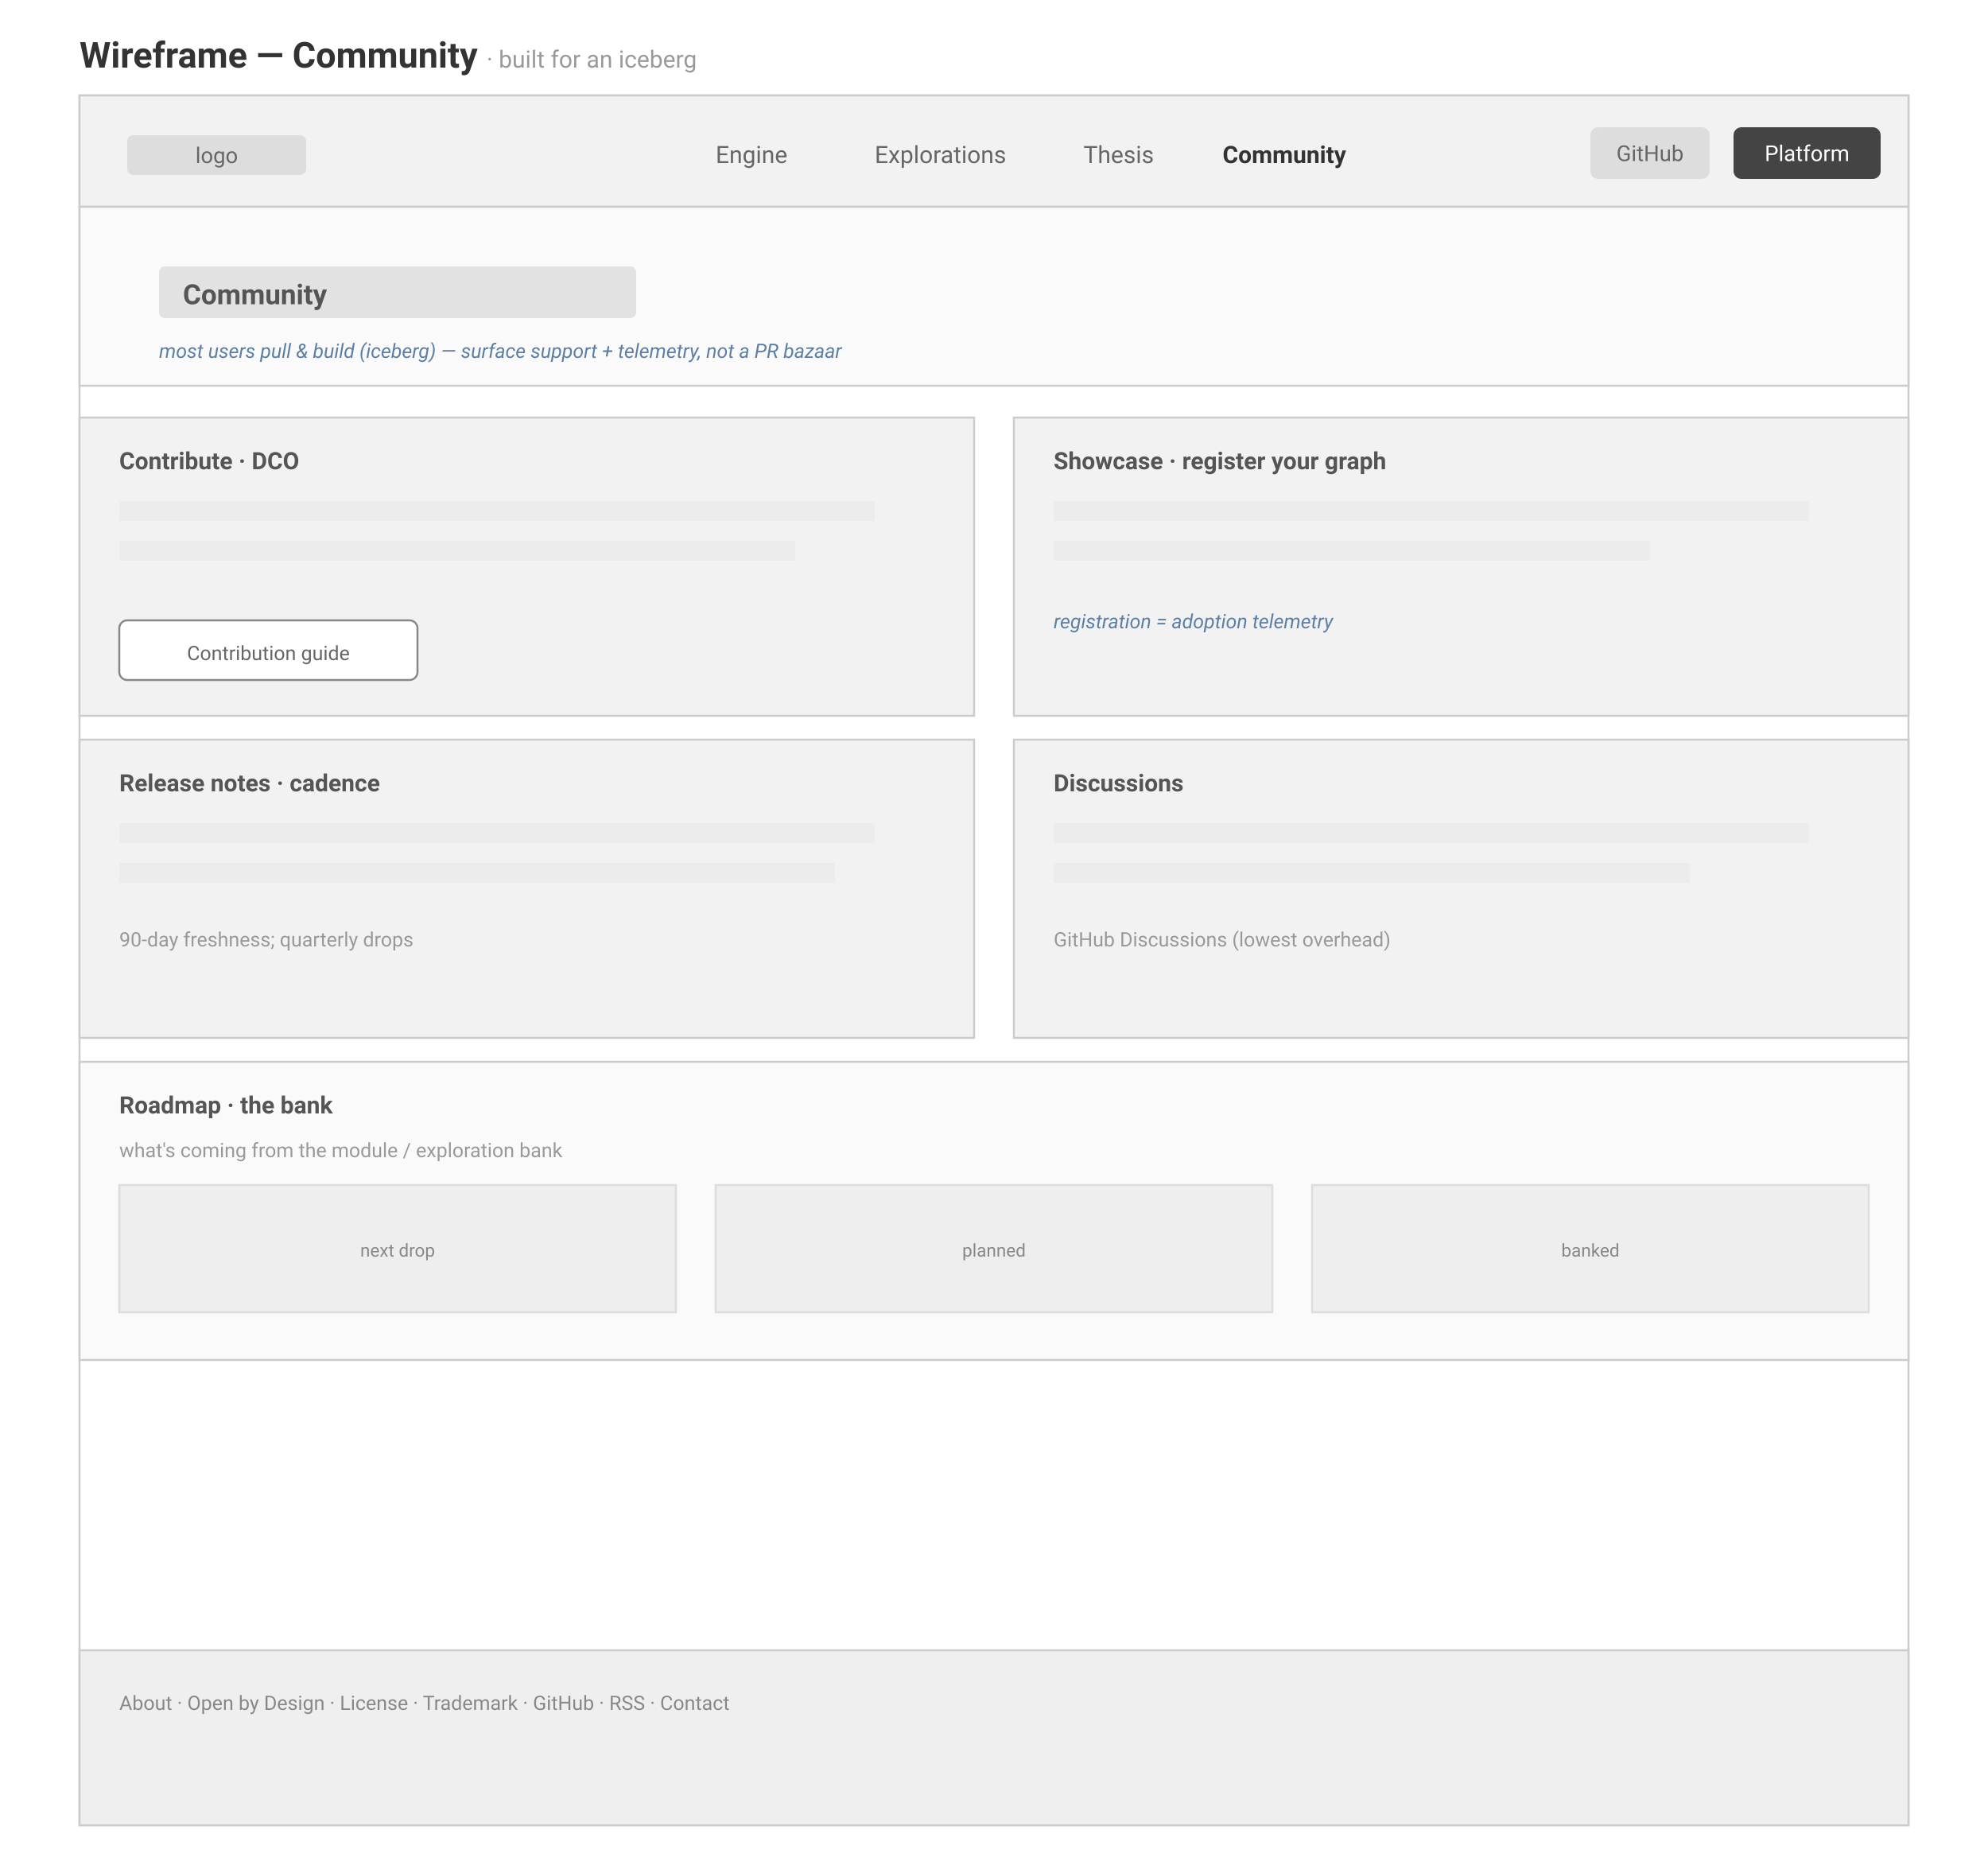
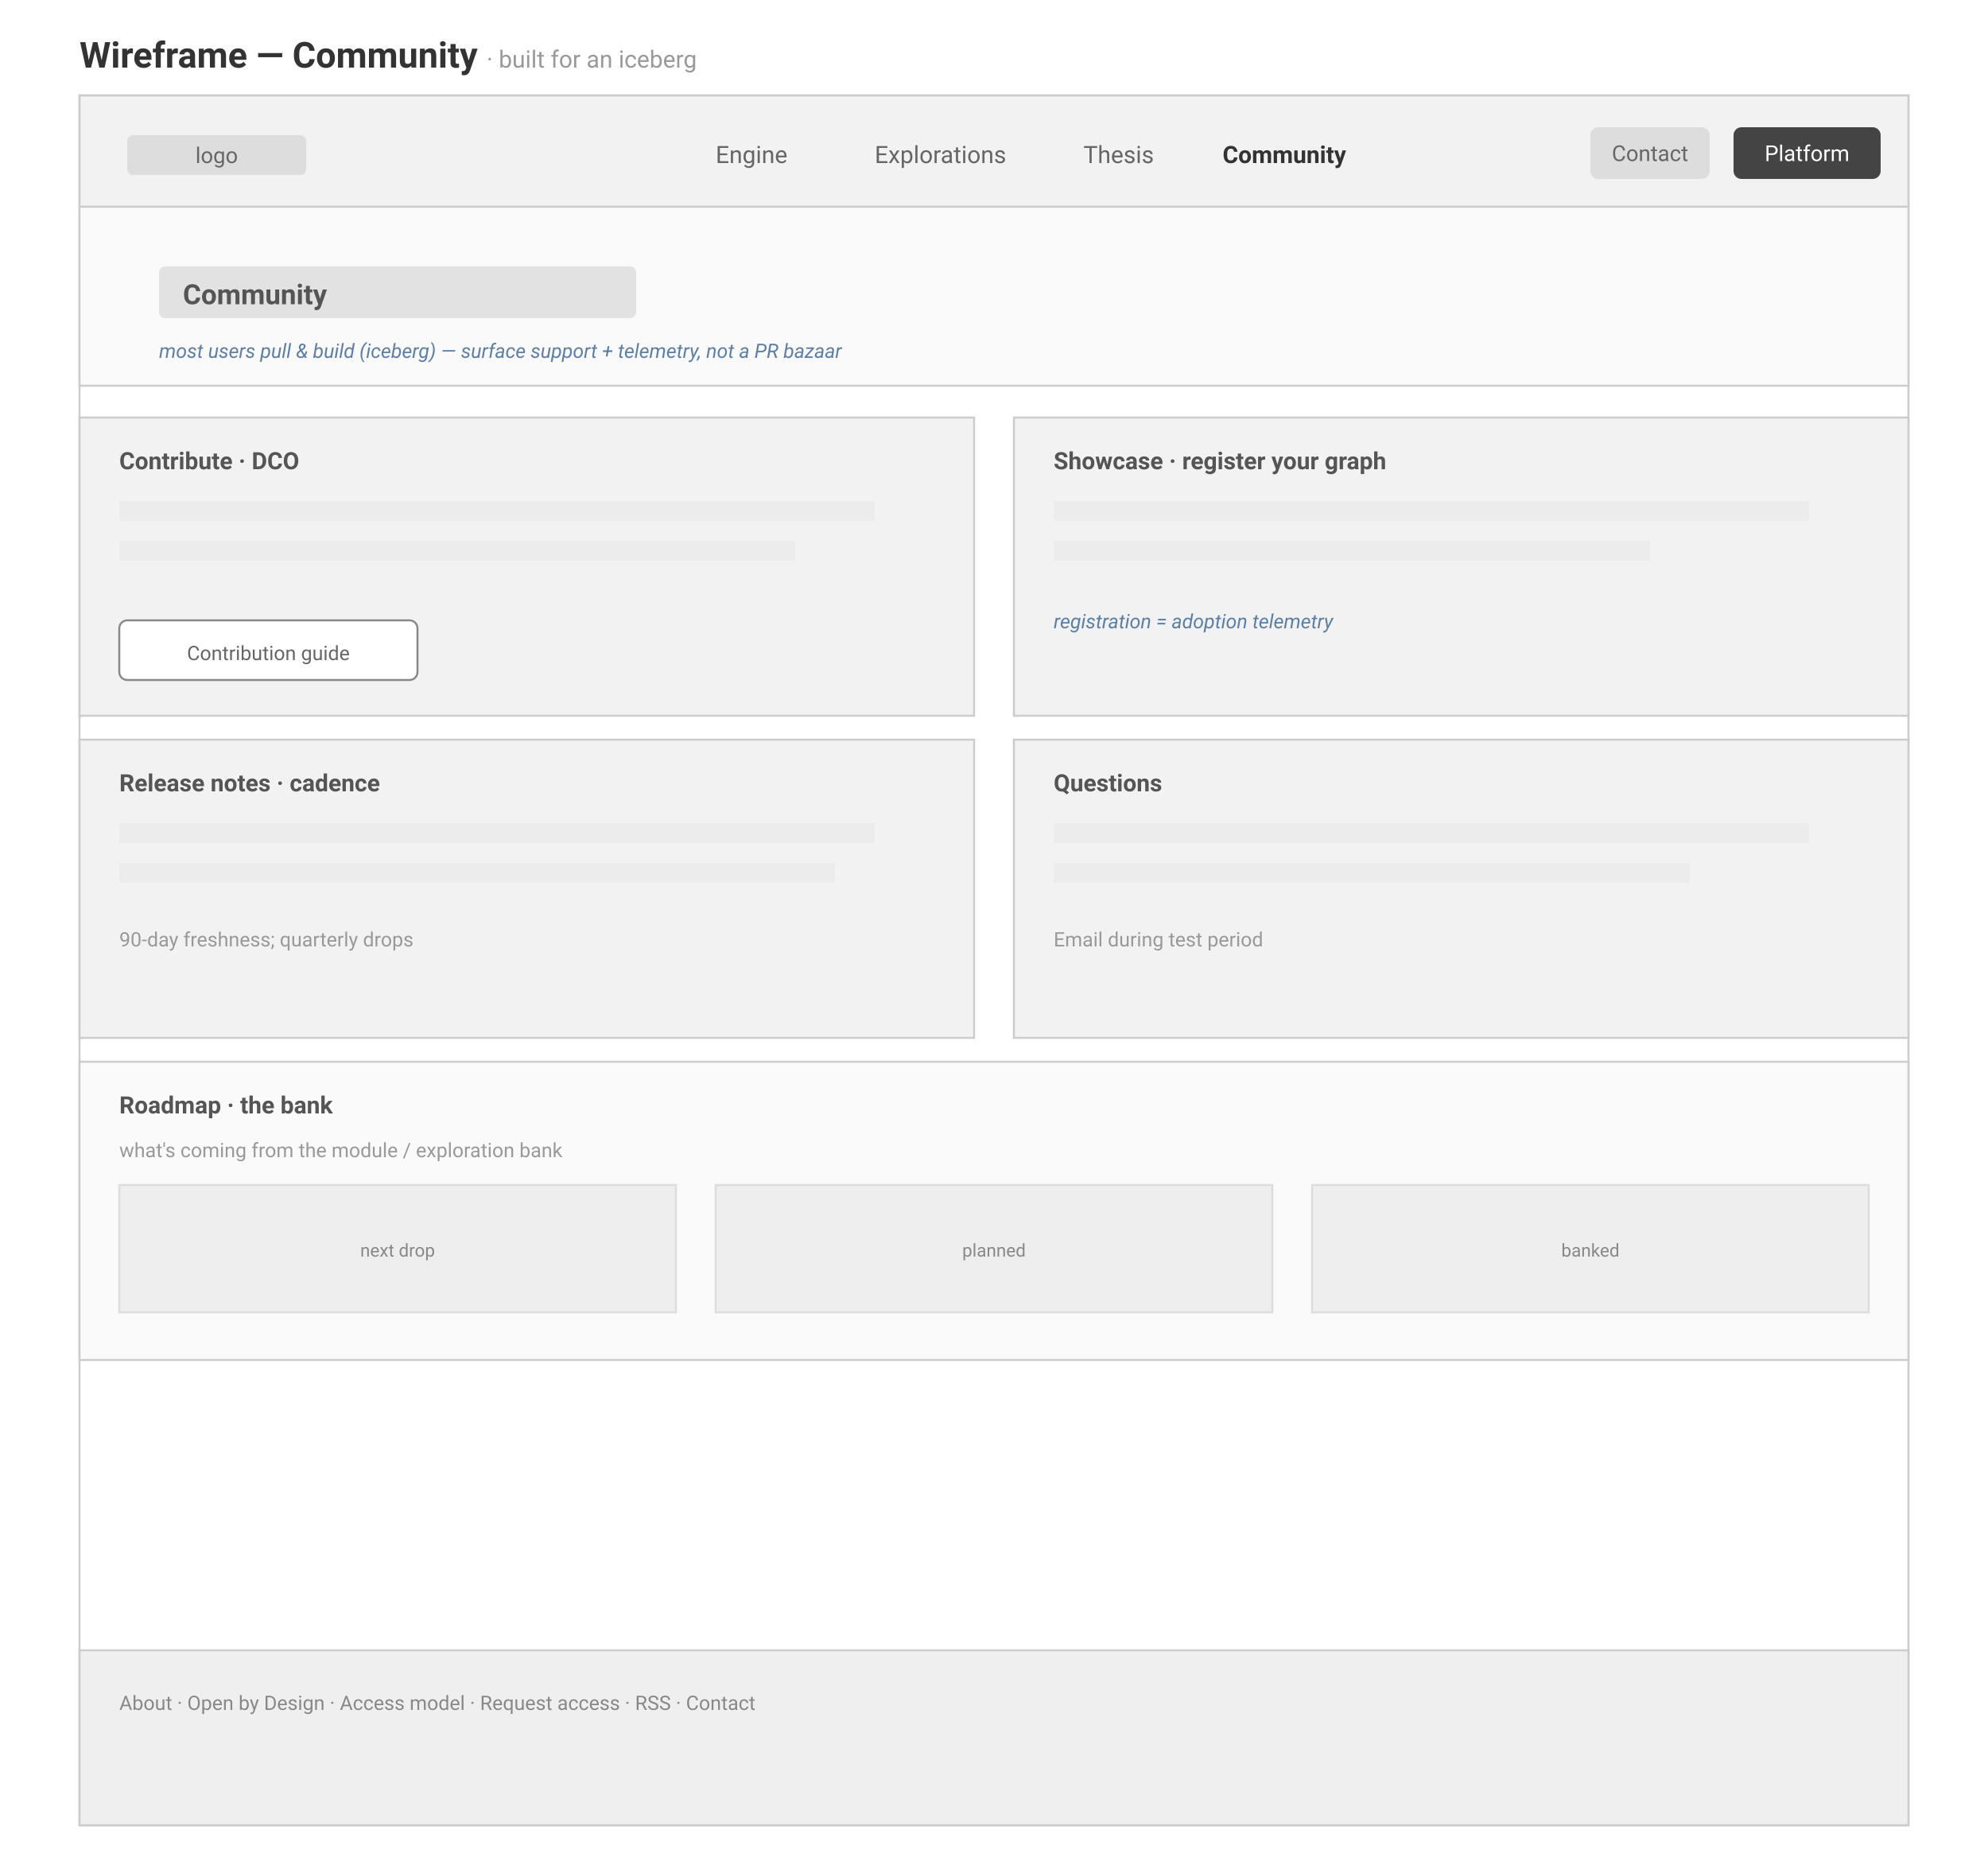
<svg xmlns="http://www.w3.org/2000/svg" viewBox="0 0 1000 940" font-family="-apple-system, BlinkMacSystemFont, 'Segoe UI', Roboto, Arial, sans-serif">
  <rect x="0" y="0" width="1000" height="940" fill="#ffffff" />
  <text x="40" y="34" font-size="18" font-weight="700" fill="#333">Wireframe — Community  <tspan font-size="12" font-weight="400" fill="#999">· built for an iceberg</tspan>
  </text>
  <rect x="40" y="48" width="920" height="870" fill="#ffffff" stroke="#cccccc" />
  <rect x="40" y="48" width="920" height="56" fill="#F2F2F2" stroke="#cccccc" />
  <rect x="64" y="68" width="90" height="20" rx="3" fill="#ddd" />
  <text x="109" y="82" font-size="11" text-anchor="middle" fill="#666">logo</text>
  <text x="360" y="82" font-size="12" fill="#666">Engine</text>
  <text x="440" y="82" font-size="12" fill="#666">Explorations</text>
  <text x="545" y="82" font-size="12" fill="#666">Thesis</text>
  <text x="615" y="82" font-size="12" font-weight="700" fill="#333">Community</text>
  <rect x="800" y="64" width="60" height="26" rx="4" fill="#ddd" />
-   <text x="830" y="81" font-size="11" text-anchor="middle" fill="#666">GitHub</text>
+   <text x="830" y="81" font-size="11" text-anchor="middle" fill="#666">Contact</text>
  <rect x="872" y="64" width="74" height="26" rx="4" fill="#444" />
  <text x="909" y="81" font-size="11" text-anchor="middle" fill="#fff">Platform</text>
  <rect x="40" y="104" width="920" height="90" fill="#FAFAFA" stroke="#cccccc" />
  <rect x="80" y="134" width="240" height="26" rx="3" fill="#e2e2e2" />
  <text x="92" y="153" font-size="14" font-weight="700" fill="#555">Community</text>
  <text x="80" y="180" font-size="10" font-style="italic" fill="#5B7FA6">most users pull &amp; build (iceberg) — surface support + telemetry, not a PR bazaar</text>
  <g>
    <rect x="40" y="210" width="450" height="150" fill="#F2F2F2" stroke="#ccc" />
    <text x="60" y="236" font-size="12" font-weight="700" fill="#555">Contribute · DCO</text>
    <rect x="60" y="252" width="380" height="10" fill="#ececec" />
    <rect x="60" y="272" width="340" height="10" fill="#ececec" />
    <rect x="60" y="312" width="150" height="30" rx="4" fill="#fff" stroke="#888" />
    <text x="135" y="332" font-size="10" text-anchor="middle" fill="#666">Contribution guide</text>
    <rect x="510" y="210" width="450" height="150" fill="#F2F2F2" stroke="#ccc" />
    <text x="530" y="236" font-size="12" font-weight="700" fill="#555">Showcase · register your graph</text>
    <rect x="530" y="252" width="380" height="10" fill="#ececec" />
    <rect x="530" y="272" width="300" height="10" fill="#ececec" />
    <text x="530" y="316" font-size="10" font-style="italic" fill="#5B7FA6">registration = adoption telemetry</text>
    <rect x="40" y="372" width="450" height="150" fill="#F2F2F2" stroke="#ccc" />
    <text x="60" y="398" font-size="12" font-weight="700" fill="#555">Release notes · cadence</text>
    <rect x="60" y="414" width="380" height="10" fill="#ececec" />
    <rect x="60" y="434" width="360" height="10" fill="#ececec" />
    <text x="60" y="476" font-size="10" fill="#999">90-day freshness; quarterly drops</text>
    <rect x="510" y="372" width="450" height="150" fill="#F2F2F2" stroke="#ccc" />
-     <text x="530" y="398" font-size="12" font-weight="700" fill="#555">Discussions</text>
+     <text x="530" y="398" font-size="12" font-weight="700" fill="#555">Questions</text>
    <rect x="530" y="414" width="380" height="10" fill="#ececec" />
    <rect x="530" y="434" width="320" height="10" fill="#ececec" />
-     <text x="530" y="476" font-size="10" fill="#999">GitHub Discussions (lowest overhead)</text>
+     <text x="530" y="476" font-size="10" fill="#999">Email during test period</text>
  </g>
  <rect x="40" y="534" width="920" height="150" fill="#FAFAFA" stroke="#cccccc" />
  <text x="60" y="560" font-size="12" font-weight="700" fill="#555">Roadmap · the bank</text>
  <text x="60" y="582" font-size="10" fill="#999">what's coming from the module / exploration bank</text>
  <g>
    <rect x="60" y="596" width="280" height="64" fill="#eee" stroke="#ddd" />
    <rect x="360" y="596" width="280" height="64" fill="#eee" stroke="#ddd" />
    <rect x="660" y="596" width="280" height="64" fill="#eee" stroke="#ddd" />
    <text x="200" y="632" font-size="9" text-anchor="middle" fill="#888">next drop</text>
    <text x="500" y="632" font-size="9" text-anchor="middle" fill="#888">planned</text>
    <text x="800" y="632" font-size="9" text-anchor="middle" fill="#888">banked</text>
  </g>
  <rect x="40" y="830" width="920" height="88" fill="#EFEFEF" stroke="#cccccc" />
-   <text x="60" y="860" font-size="10" fill="#888">About · Open by Design · License · Trademark · GitHub · RSS · Contact</text>
+   <text x="60" y="860" font-size="10" fill="#888">About · Open by Design · Access model · Request access · RSS · Contact</text>
</svg>
